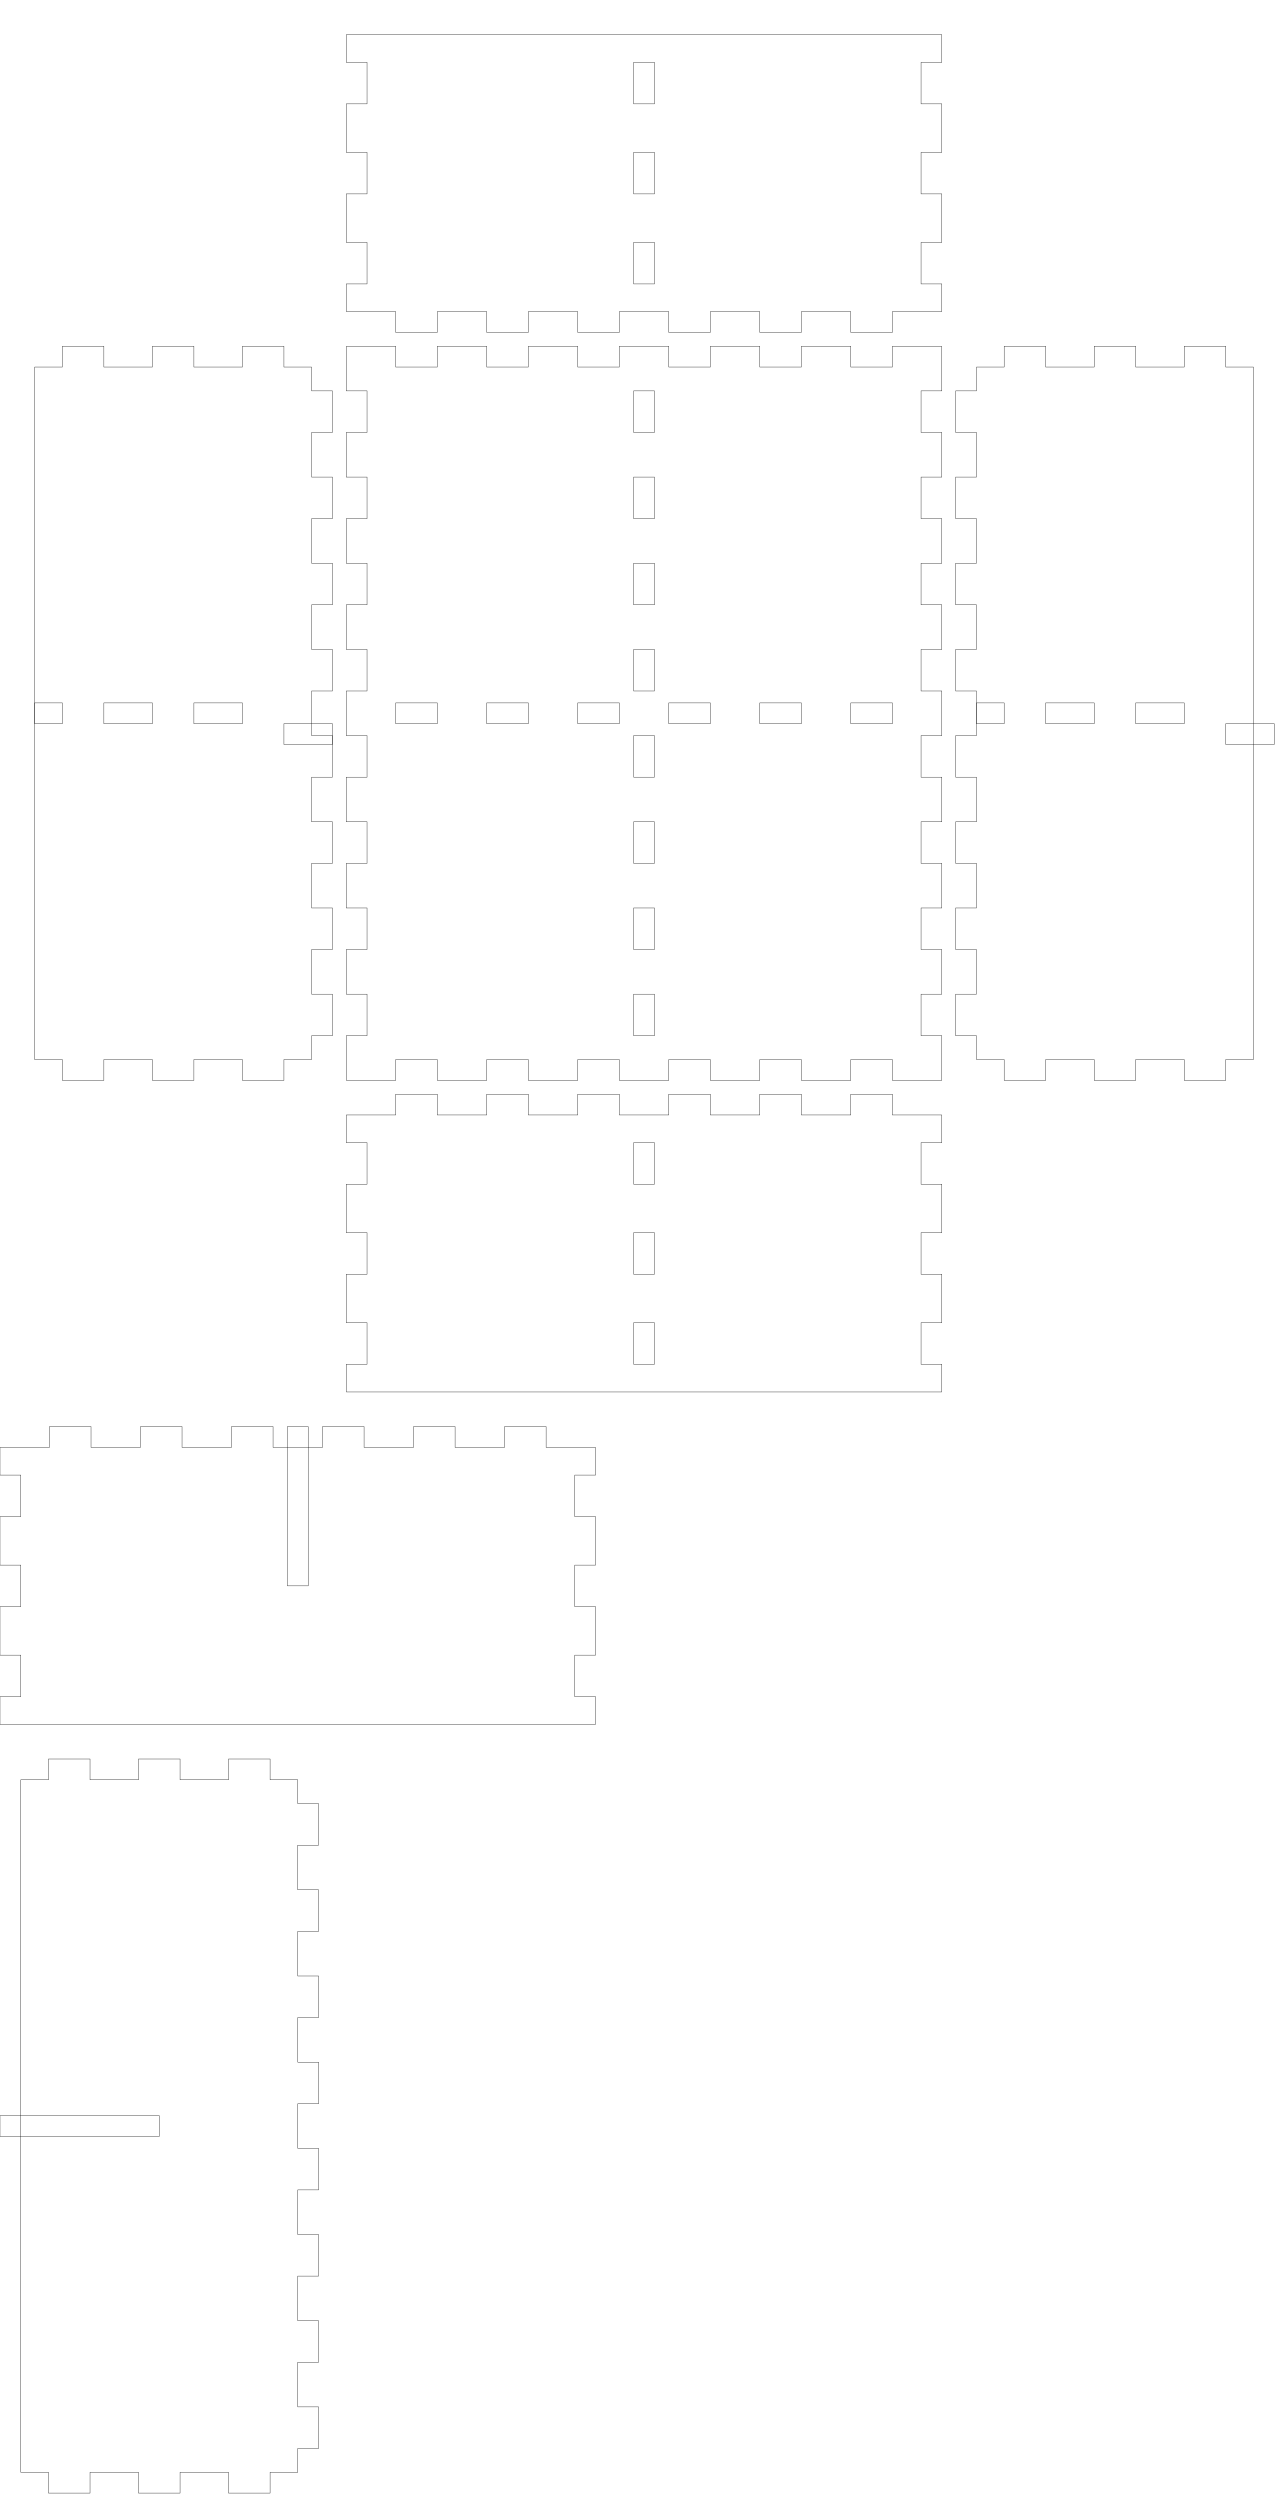
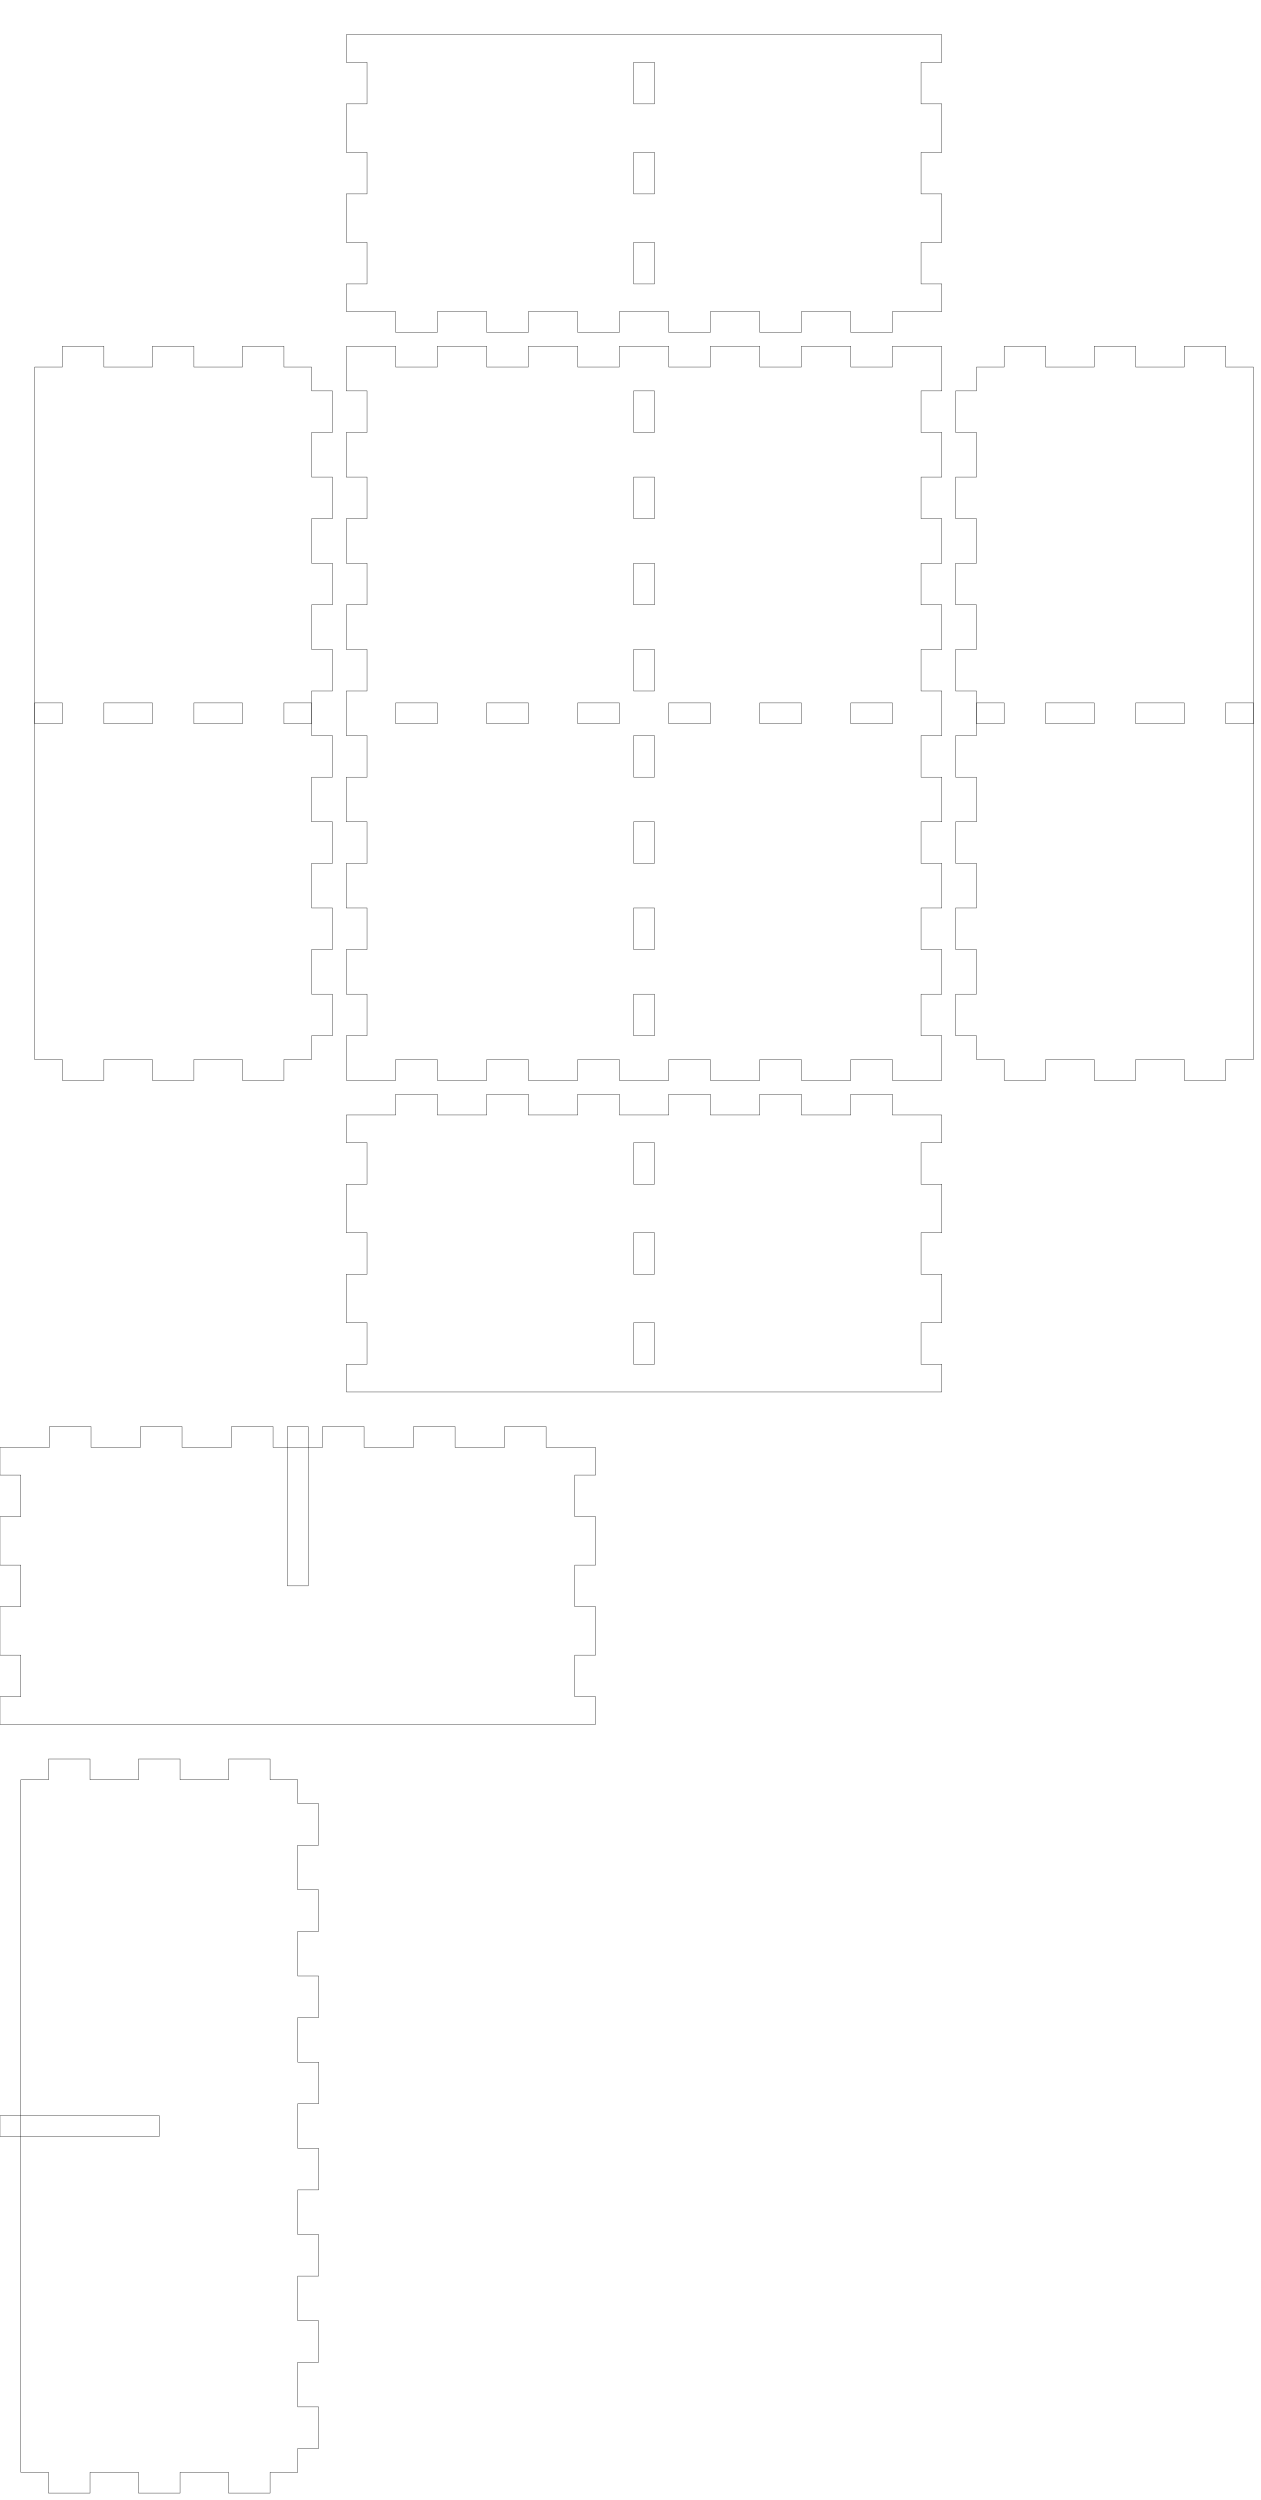
- <svg xmlns="http://www.w3.org/2000/svg" width="185mm" height="361mm" viewBox="0 0 185 361" version="1.1" id="svg5">
+ <svg xmlns="http://www.w3.org/2000/svg" width="182mm" height="361mm" viewBox="0 0 182 361" version="1.1" id="svg5">
  <defs id="defs2" />
  <g id="layer1">
    <g id="piece_001">
      <path id="side_001" style="fill:none;stroke:#000000;stroke-width:0.051" d="M 50 161 L 57.143 161 L 57.143 158 L 63.143 158 L 63.143 161 L 70.286 161 L 70.286 158 L 76.286 158 L 76.286 161 L 83.429 161 L 83.429 158 L 89.429 158 L 89.429 161 L 96.571 161 L 96.571 158 L 102.571 158 L 102.571 161 L 109.714 161 L 109.714 158 L 115.714 158 L 115.714 161 L 122.857 161 L 122.857 158 L 128.857 158 L 128.857 161 L 136 161" />
      <path id="side_002" style="fill:none;stroke:#000000;stroke-width:0.051" d="M 136 161 L 136 165 L 133 165 L 133 171 L 136 171 L 136 178 L 133 178 L 133 184 L 136 184 L 136 191 L 133 191 L 133 197 L 136 197 L 136 201" />
      <path id="hole_001" style="fill:none;stroke:#000000;stroke-width:0.051" d="M 91.5 165 L 91.5 171 L 94.5 171 L 94.5 165 L 91.5 165 Z" />
      <path id="hole_002" style="fill:none;stroke:#000000;stroke-width:0.051" d="M 91.5 178 L 91.5 184 L 94.5 184 L 94.5 178 L 91.5 178 Z" />
      <path id="hole_003" style="fill:none;stroke:#000000;stroke-width:0.051" d="M 91.5 191 L 91.5 197 L 94.5 197 L 94.5 191 L 91.5 191 Z" />
      <path id="side_003" style="fill:none;stroke:#000000;stroke-width:0.051" d="M 136 201 L 128.857 201 L 128.857 201 L 122.857 201 L 122.857 201 L 115.714 201 L 115.714 201 L 109.714 201 L 109.714 201 L 102.571 201 L 102.571 201 L 96.571 201 L 96.571 201 L 89.429 201 L 89.429 201 L 83.429 201 L 83.429 201 L 76.286 201 L 76.286 201 L 70.286 201 L 70.286 201 L 63.143 201 L 63.143 201 L 57.143 201 L 57.143 201 L 50 201" />
      <path id="side_004" style="fill:none;stroke:#000000;stroke-width:0.051" d="M 50 201 L 50 197 L 53 197 L 53 191 L 50 191 L 50 184 L 53 184 L 53 178 L 50 178 L 50 171 L 53 171 L 53 165 L 50 165 L 50 161" />
    </g>
    <g id="xdivider_001">
      <path id="side_005" style="fill:none;stroke:#000000;stroke-width:0.051" d="M 0 209 L 7.143 209 L 7.143 206 L 13.143 206 L 13.143 209 L 20.286 209 L 20.286 206 L 26.286 206 L 26.286 209 L 33.429 209 L 33.429 206 L 39.429 206 L 39.429 209 L 46.571 209 L 46.571 206 L 52.571 206 L 52.571 209 L 59.714 209 L 59.714 206 L 65.714 206 L 65.714 209 L 72.857 209 L 72.857 206 L 78.857 206 L 78.857 209 L 86 209" />
      <path id="side_006" style="fill:none;stroke:#000000;stroke-width:0.051" d="M 86 209 L 86 213 L 83 213 L 83 219 L 86 219 L 86 226 L 83 226 L 83 232 L 86 232 L 86 239 L 83 239 L 83 245 L 86 245 L 86 249" />
      <path id="slot_001" style="fill:none;stroke:#000000;stroke-width:0.051" d="M 41.5 206 L 41.5 229 L 44.5 229 L 44.5 206 L 41.5 206 Z" />
      <path id="side_007" style="fill:none;stroke:#000000;stroke-width:0.051" d="M 86 249 L 78.857 249 L 78.857 249 L 72.857 249 L 72.857 249 L 65.714 249 L 65.714 249 L 59.714 249 L 59.714 249 L 52.571 249 L 52.571 249 L 46.571 249 L 46.571 249 L 39.429 249 L 39.429 249 L 33.429 249 L 33.429 249 L 26.286 249 L 26.286 249 L 20.286 249 L 20.286 249 L 13.143 249 L 13.143 249 L 7.143 249 L 7.143 249 L 0 249" />
      <path id="side_008" style="fill:none;stroke:#000000;stroke-width:0.051" d="M 0 249 L 0 245 L 3 245 L 3 239 L 0 239 L 0 232 L 3 232 L 3 226 L 0 226 L 0 219 L 3 219 L 3 213 L 0 213 L 0 209" />
    </g>
    <g id="piece_002">
      <path id="side_009" style="fill:none;stroke:#000000;stroke-width:0.051" d="M 5 53 L 9 53 L 9 50 L 15 50 L 15 53 L 22 53 L 22 50 L 28 50 L 28 53 L 35 53 L 35 50 L 41 50 L 41 53 L 45 53" />
      <path id="hole_004" style="fill:none;stroke:#000000;stroke-width:0.051" d="M 5 104.5 L 9 104.5 L 9 101.5 L 5 101.5 L 5 104.5 Z" />
      <path id="hole_005" style="fill:none;stroke:#000000;stroke-width:0.051" d="M 15 104.5 L 22 104.5 L 22 101.5 L 15 101.5 L 15 104.5 Z" />
      <path id="hole_006" style="fill:none;stroke:#000000;stroke-width:0.051" d="M 28 104.5 L 35 104.5 L 35 101.5 L 28 101.5 L 28 104.5 Z" />
-       <path id="hole_007" style="fill:none;stroke:#000000;stroke-width:0.051" d="M 41 104.5 L 48 104.5 L 48 107.5 L 41 107.5 L 41 104.5 Z" />
+       <path id="hole_007" style="fill:none;stroke:#000000;stroke-width:0.051" d="M 41 104.5 L 45 104.5 L 45 101.5 L 41 101.5 L 41 104.5 Z" />
      <path id="side_010" style="fill:none;stroke:#000000;stroke-width:0.051" d="M 45 53 L 45 56.444 L 48 56.444 L 48 62.444 L 45 62.444 L 45 68.889 L 48 68.889 L 48 74.889 L 45 74.889 L 45 81.333 L 48 81.333 L 48 87.333 L 45 87.333 L 45 93.778 L 48 93.778 L 48 99.778 L 45 99.778 L 45 106.222 L 48 106.222 L 48 112.222 L 45 112.222 L 45 118.667 L 48 118.667 L 48 124.667 L 45 124.667 L 45 131.111 L 48 131.111 L 48 137.111 L 45 137.111 L 45 143.556 L 48 143.556 L 48 149.556 L 45 149.556 L 45 153" />
      <path id="side_011" style="fill:none;stroke:#000000;stroke-width:0.051" d="M 45 153 L 41 153 L 41 156 L 35 156 L 35 153 L 28 153 L 28 156 L 22 156 L 22 153 L 15 153 L 15 156 L 9 156 L 9 153 L 5 153" />
      <path id="side_012" style="fill:none;stroke:#000000;stroke-width:0.051" d="M 5 153 L 5 149.556 L 5 149.556 L 5 143.556 L 5 143.556 L 5 137.111 L 5 137.111 L 5 131.111 L 5 131.111 L 5 124.667 L 5 124.667 L 5 118.667 L 5 118.667 L 5 112.222 L 5 112.222 L 5 106.222 L 5 106.222 L 5 99.778 L 5 99.778 L 5 93.778 L 5 93.778 L 5 87.333 L 5 87.333 L 5 81.333 L 5 81.333 L 5 74.889 L 5 74.889 L 5 68.889 L 5 68.889 L 5 62.444 L 5 62.444 L 5 56.444 L 5 56.444 L 5 53" />
    </g>
    <g id="ydivider_001">
      <path id="side_013" style="fill:none;stroke:#000000;stroke-width:0.051" d="M 3 257 L 7 257 L 7 254 L 13 254 L 13 257 L 20 257 L 20 254 L 26 254 L 26 257 L 33 257 L 33 254 L 39 254 L 39 257 L 43 257" />
      <path id="slot_002" style="fill:none;stroke:#000000;stroke-width:0.051" d="M 0 305.5 L 23 305.5 L 23 308.5 L 0 308.5 L 0 305.5 Z" />
      <path id="side_014" style="fill:none;stroke:#000000;stroke-width:0.051" d="M 43 257 L 43 260.444 L 46 260.444 L 46 266.444 L 43 266.444 L 43 272.889 L 46 272.889 L 46 278.889 L 43 278.889 L 43 285.333 L 46 285.333 L 46 291.333 L 43 291.333 L 43 297.778 L 46 297.778 L 46 303.778 L 43 303.778 L 43 310.222 L 46 310.222 L 46 316.222 L 43 316.222 L 43 322.667 L 46 322.667 L 46 328.667 L 43 328.667 L 43 335.111 L 46 335.111 L 46 341.111 L 43 341.111 L 43 347.556 L 46 347.556 L 46 353.556 L 43 353.556 L 43 357" />
      <path id="side_015" style="fill:none;stroke:#000000;stroke-width:0.051" d="M 43 357 L 39 357 L 39 360 L 33 360 L 33 357 L 26 357 L 26 360 L 20 360 L 20 357 L 13 357 L 13 360 L 7 360 L 7 357 L 3 357" />
      <path id="side_016" style="fill:none;stroke:#000000;stroke-width:0.051" d="M 3 357 L 3 353.556 L 3 353.556 L 3 347.556 L 3 347.556 L 3 341.111 L 3 341.111 L 3 335.111 L 3 335.111 L 3 328.667 L 3 328.667 L 3 322.667 L 3 322.667 L 3 316.222 L 3 316.222 L 3 310.222 L 3 310.222 L 3 303.778 L 3 303.778 L 3 297.778 L 3 297.778 L 3 291.333 L 3 291.333 L 3 285.333 L 3 285.333 L 3 278.889 L 3 278.889 L 3 272.889 L 3 272.889 L 3 266.444 L 3 266.444 L 3 260.444 L 3 260.444 L 3 257" />
    </g>
    <g id="piece_003">
      <path id="side_017" style="fill:none;stroke:#000000;stroke-width:0.051" d="M 50 50 L 57.143 50 L 57.143 53 L 63.143 53 L 63.143 50 L 70.286 50 L 70.286 53 L 76.286 53 L 76.286 50 L 83.429 50 L 83.429 53 L 89.429 53 L 89.429 50 L 96.571 50 L 96.571 53 L 102.571 53 L 102.571 50 L 109.714 50 L 109.714 53 L 115.714 53 L 115.714 50 L 122.857 50 L 122.857 53 L 128.857 53 L 128.857 50 L 136 50" />
      <path id="hole_008" style="fill:none;stroke:#000000;stroke-width:0.051" d="M 57.143 104.5 L 63.143 104.5 L 63.143 101.5 L 57.143 101.5 L 57.143 104.5 Z" />
      <path id="hole_009" style="fill:none;stroke:#000000;stroke-width:0.051" d="M 70.286 104.5 L 76.286 104.5 L 76.286 101.5 L 70.286 101.5 L 70.286 104.5 Z" />
      <path id="hole_010" style="fill:none;stroke:#000000;stroke-width:0.051" d="M 83.429 104.5 L 89.429 104.5 L 89.429 101.5 L 83.429 101.5 L 83.429 104.5 Z" />
      <path id="hole_011" style="fill:none;stroke:#000000;stroke-width:0.051" d="M 96.571 104.5 L 102.571 104.5 L 102.571 101.5 L 96.571 101.5 L 96.571 104.5 Z" />
      <path id="hole_012" style="fill:none;stroke:#000000;stroke-width:0.051" d="M 109.714 104.5 L 115.714 104.5 L 115.714 101.5 L 109.714 101.5 L 109.714 104.5 Z" />
      <path id="hole_013" style="fill:none;stroke:#000000;stroke-width:0.051" d="M 122.857 104.5 L 128.857 104.5 L 128.857 101.5 L 122.857 101.5 L 122.857 104.5 Z" />
      <path id="side_018" style="fill:none;stroke:#000000;stroke-width:0.051" d="M 136 50 L 136 56.444 L 133 56.444 L 133 62.444 L 136 62.444 L 136 68.889 L 133 68.889 L 133 74.889 L 136 74.889 L 136 81.333 L 133 81.333 L 133 87.333 L 136 87.333 L 136 93.778 L 133 93.778 L 133 99.778 L 136 99.778 L 136 106.222 L 133 106.222 L 133 112.222 L 136 112.222 L 136 118.667 L 133 118.667 L 133 124.667 L 136 124.667 L 136 131.111 L 133 131.111 L 133 137.111 L 136 137.111 L 136 143.556 L 133 143.556 L 133 149.556 L 136 149.556 L 136 156" />
      <path id="hole_014" style="fill:none;stroke:#000000;stroke-width:0.051" d="M 91.5 56.444 L 91.5 62.444 L 94.5 62.444 L 94.5 56.444 L 91.5 56.444 Z" />
      <path id="hole_015" style="fill:none;stroke:#000000;stroke-width:0.051" d="M 91.5 68.889 L 91.5 74.889 L 94.5 74.889 L 94.5 68.889 L 91.5 68.889 Z" />
      <path id="hole_016" style="fill:none;stroke:#000000;stroke-width:0.051" d="M 91.5 81.333 L 91.5 87.333 L 94.5 87.333 L 94.5 81.333 L 91.5 81.333 Z" />
      <path id="hole_017" style="fill:none;stroke:#000000;stroke-width:0.051" d="M 91.5 93.778 L 91.5 99.778 L 94.5 99.778 L 94.5 93.778 L 91.5 93.778 Z" />
      <path id="hole_018" style="fill:none;stroke:#000000;stroke-width:0.051" d="M 91.5 106.222 L 91.5 112.222 L 94.5 112.222 L 94.5 106.222 L 91.5 106.222 Z" />
      <path id="hole_019" style="fill:none;stroke:#000000;stroke-width:0.051" d="M 91.5 118.667 L 91.5 124.667 L 94.5 124.667 L 94.5 118.667 L 91.5 118.667 Z" />
      <path id="hole_020" style="fill:none;stroke:#000000;stroke-width:0.051" d="M 91.5 131.111 L 91.5 137.111 L 94.5 137.111 L 94.5 131.111 L 91.5 131.111 Z" />
      <path id="hole_021" style="fill:none;stroke:#000000;stroke-width:0.051" d="M 91.5 143.556 L 91.5 149.556 L 94.5 149.556 L 94.5 143.556 L 91.5 143.556 Z" />
      <path id="side_019" style="fill:none;stroke:#000000;stroke-width:0.051" d="M 136 156 L 128.857 156 L 128.857 153 L 122.857 153 L 122.857 156 L 115.714 156 L 115.714 153 L 109.714 153 L 109.714 156 L 102.571 156 L 102.571 153 L 96.571 153 L 96.571 156 L 89.429 156 L 89.429 153 L 83.429 153 L 83.429 156 L 76.286 156 L 76.286 153 L 70.286 153 L 70.286 156 L 63.143 156 L 63.143 153 L 57.143 153 L 57.143 156 L 50 156" />
      <path id="side_020" style="fill:none;stroke:#000000;stroke-width:0.051" d="M 50 156 L 50 149.556 L 53 149.556 L 53 143.556 L 50 143.556 L 50 137.111 L 53 137.111 L 53 131.111 L 50 131.111 L 50 124.667 L 53 124.667 L 53 118.667 L 50 118.667 L 50 112.222 L 53 112.222 L 53 106.222 L 50 106.222 L 50 99.778 L 53 99.778 L 53 93.778 L 50 93.778 L 50 87.333 L 53 87.333 L 53 81.333 L 50 81.333 L 50 74.889 L 53 74.889 L 53 68.889 L 50 68.889 L 50 62.444 L 53 62.444 L 53 56.444 L 50 56.444 L 50 50" />
    </g>
    <g id="piece_004">
      <path id="side_021" style="fill:none;stroke:#000000;stroke-width:0.051" d="M 141 53 L 145 53 L 145 50 L 151 50 L 151 53 L 158 53 L 158 50 L 164 50 L 164 53 L 171 53 L 171 50 L 177 50 L 177 53 L 181 53" />
      <path id="hole_022" style="fill:none;stroke:#000000;stroke-width:0.051" d="M 141 104.5 L 145 104.5 L 145 101.5 L 141 101.5 L 141 104.5 Z" />
      <path id="hole_023" style="fill:none;stroke:#000000;stroke-width:0.051" d="M 151 104.5 L 158 104.5 L 158 101.5 L 151 101.5 L 151 104.5 Z" />
      <path id="hole_024" style="fill:none;stroke:#000000;stroke-width:0.051" d="M 164 104.5 L 171 104.5 L 171 101.5 L 164 101.5 L 164 104.5 Z" />
-       <path id="hole_025" style="fill:none;stroke:#000000;stroke-width:0.051" d="M 177 104.5 L 184 104.5 L 184 107.5 L 177 107.5 L 177 104.5 Z" />
+       <path id="hole_025" style="fill:none;stroke:#000000;stroke-width:0.051" d="M 177 104.5 L 181 104.5 L 181 101.5 L 177 101.5 L 177 104.5 Z" />
      <path id="side_022" style="fill:none;stroke:#000000;stroke-width:0.051" d="M 181 53 L 181 56.444 L 181 56.444 L 181 62.444 L 181 62.444 L 181 68.889 L 181 68.889 L 181 74.889 L 181 74.889 L 181 81.333 L 181 81.333 L 181 87.333 L 181 87.333 L 181 93.778 L 181 93.778 L 181 99.778 L 181 99.778 L 181 106.222 L 181 106.222 L 181 112.222 L 181 112.222 L 181 118.667 L 181 118.667 L 181 124.667 L 181 124.667 L 181 131.111 L 181 131.111 L 181 137.111 L 181 137.111 L 181 143.556 L 181 143.556 L 181 149.556 L 181 149.556 L 181 153" />
      <path id="side_023" style="fill:none;stroke:#000000;stroke-width:0.051" d="M 181 153 L 177 153 L 177 156 L 171 156 L 171 153 L 164 153 L 164 156 L 158 156 L 158 153 L 151 153 L 151 156 L 145 156 L 145 153 L 141 153" />
      <path id="side_024" style="fill:none;stroke:#000000;stroke-width:0.051" d="M 141 153 L 141 149.556 L 138 149.556 L 138 143.556 L 141 143.556 L 141 137.111 L 138 137.111 L 138 131.111 L 141 131.111 L 141 124.667 L 138 124.667 L 138 118.667 L 141 118.667 L 141 112.222 L 138 112.222 L 138 106.222 L 141 106.222 L 141 99.778 L 138 99.778 L 138 93.778 L 141 93.778 L 141 87.333 L 138 87.333 L 138 81.333 L 141 81.333 L 141 74.889 L 138 74.889 L 138 68.889 L 141 68.889 L 141 62.444 L 138 62.444 L 138 56.444 L 141 56.444 L 141 53" />
    </g>
    <g id="piece_005">
      <path id="side_025" style="fill:none;stroke:#000000;stroke-width:0.051" d="M 50 5 L 57.143 5 L 57.143 5 L 63.143 5 L 63.143 5 L 70.286 5 L 70.286 5 L 76.286 5 L 76.286 5 L 83.429 5 L 83.429 5 L 89.429 5 L 89.429 5 L 96.571 5 L 96.571 5 L 102.571 5 L 102.571 5 L 109.714 5 L 109.714 5 L 115.714 5 L 115.714 5 L 122.857 5 L 122.857 5 L 128.857 5 L 128.857 5 L 136 5" />
      <path id="side_026" style="fill:none;stroke:#000000;stroke-width:0.051" d="M 136 5 L 136 9 L 133 9 L 133 15 L 136 15 L 136 22 L 133 22 L 133 28 L 136 28 L 136 35 L 133 35 L 133 41 L 136 41 L 136 45" />
      <path id="hole_026" style="fill:none;stroke:#000000;stroke-width:0.051" d="M 91.5 9 L 91.5 15 L 94.5 15 L 94.5 9 L 91.5 9 Z" />
      <path id="hole_027" style="fill:none;stroke:#000000;stroke-width:0.051" d="M 91.5 22 L 91.5 28 L 94.5 28 L 94.5 22 L 91.5 22 Z" />
      <path id="hole_028" style="fill:none;stroke:#000000;stroke-width:0.051" d="M 91.5 35 L 91.5 41 L 94.5 41 L 94.5 35 L 91.5 35 Z" />
      <path id="side_027" style="fill:none;stroke:#000000;stroke-width:0.051" d="M 136 45 L 128.857 45 L 128.857 48 L 122.857 48 L 122.857 45 L 115.714 45 L 115.714 48 L 109.714 48 L 109.714 45 L 102.571 45 L 102.571 48 L 96.571 48 L 96.571 45 L 89.429 45 L 89.429 48 L 83.429 48 L 83.429 45 L 76.286 45 L 76.286 48 L 70.286 48 L 70.286 45 L 63.143 45 L 63.143 48 L 57.143 48 L 57.143 45 L 50 45" />
      <path id="side_028" style="fill:none;stroke:#000000;stroke-width:0.051" d="M 50 45 L 50 41 L 53 41 L 53 35 L 50 35 L 50 28 L 53 28 L 53 22 L 50 22 L 50 15 L 53 15 L 53 9 L 50 9 L 50 5" />
    </g>
  </g>
</svg>
